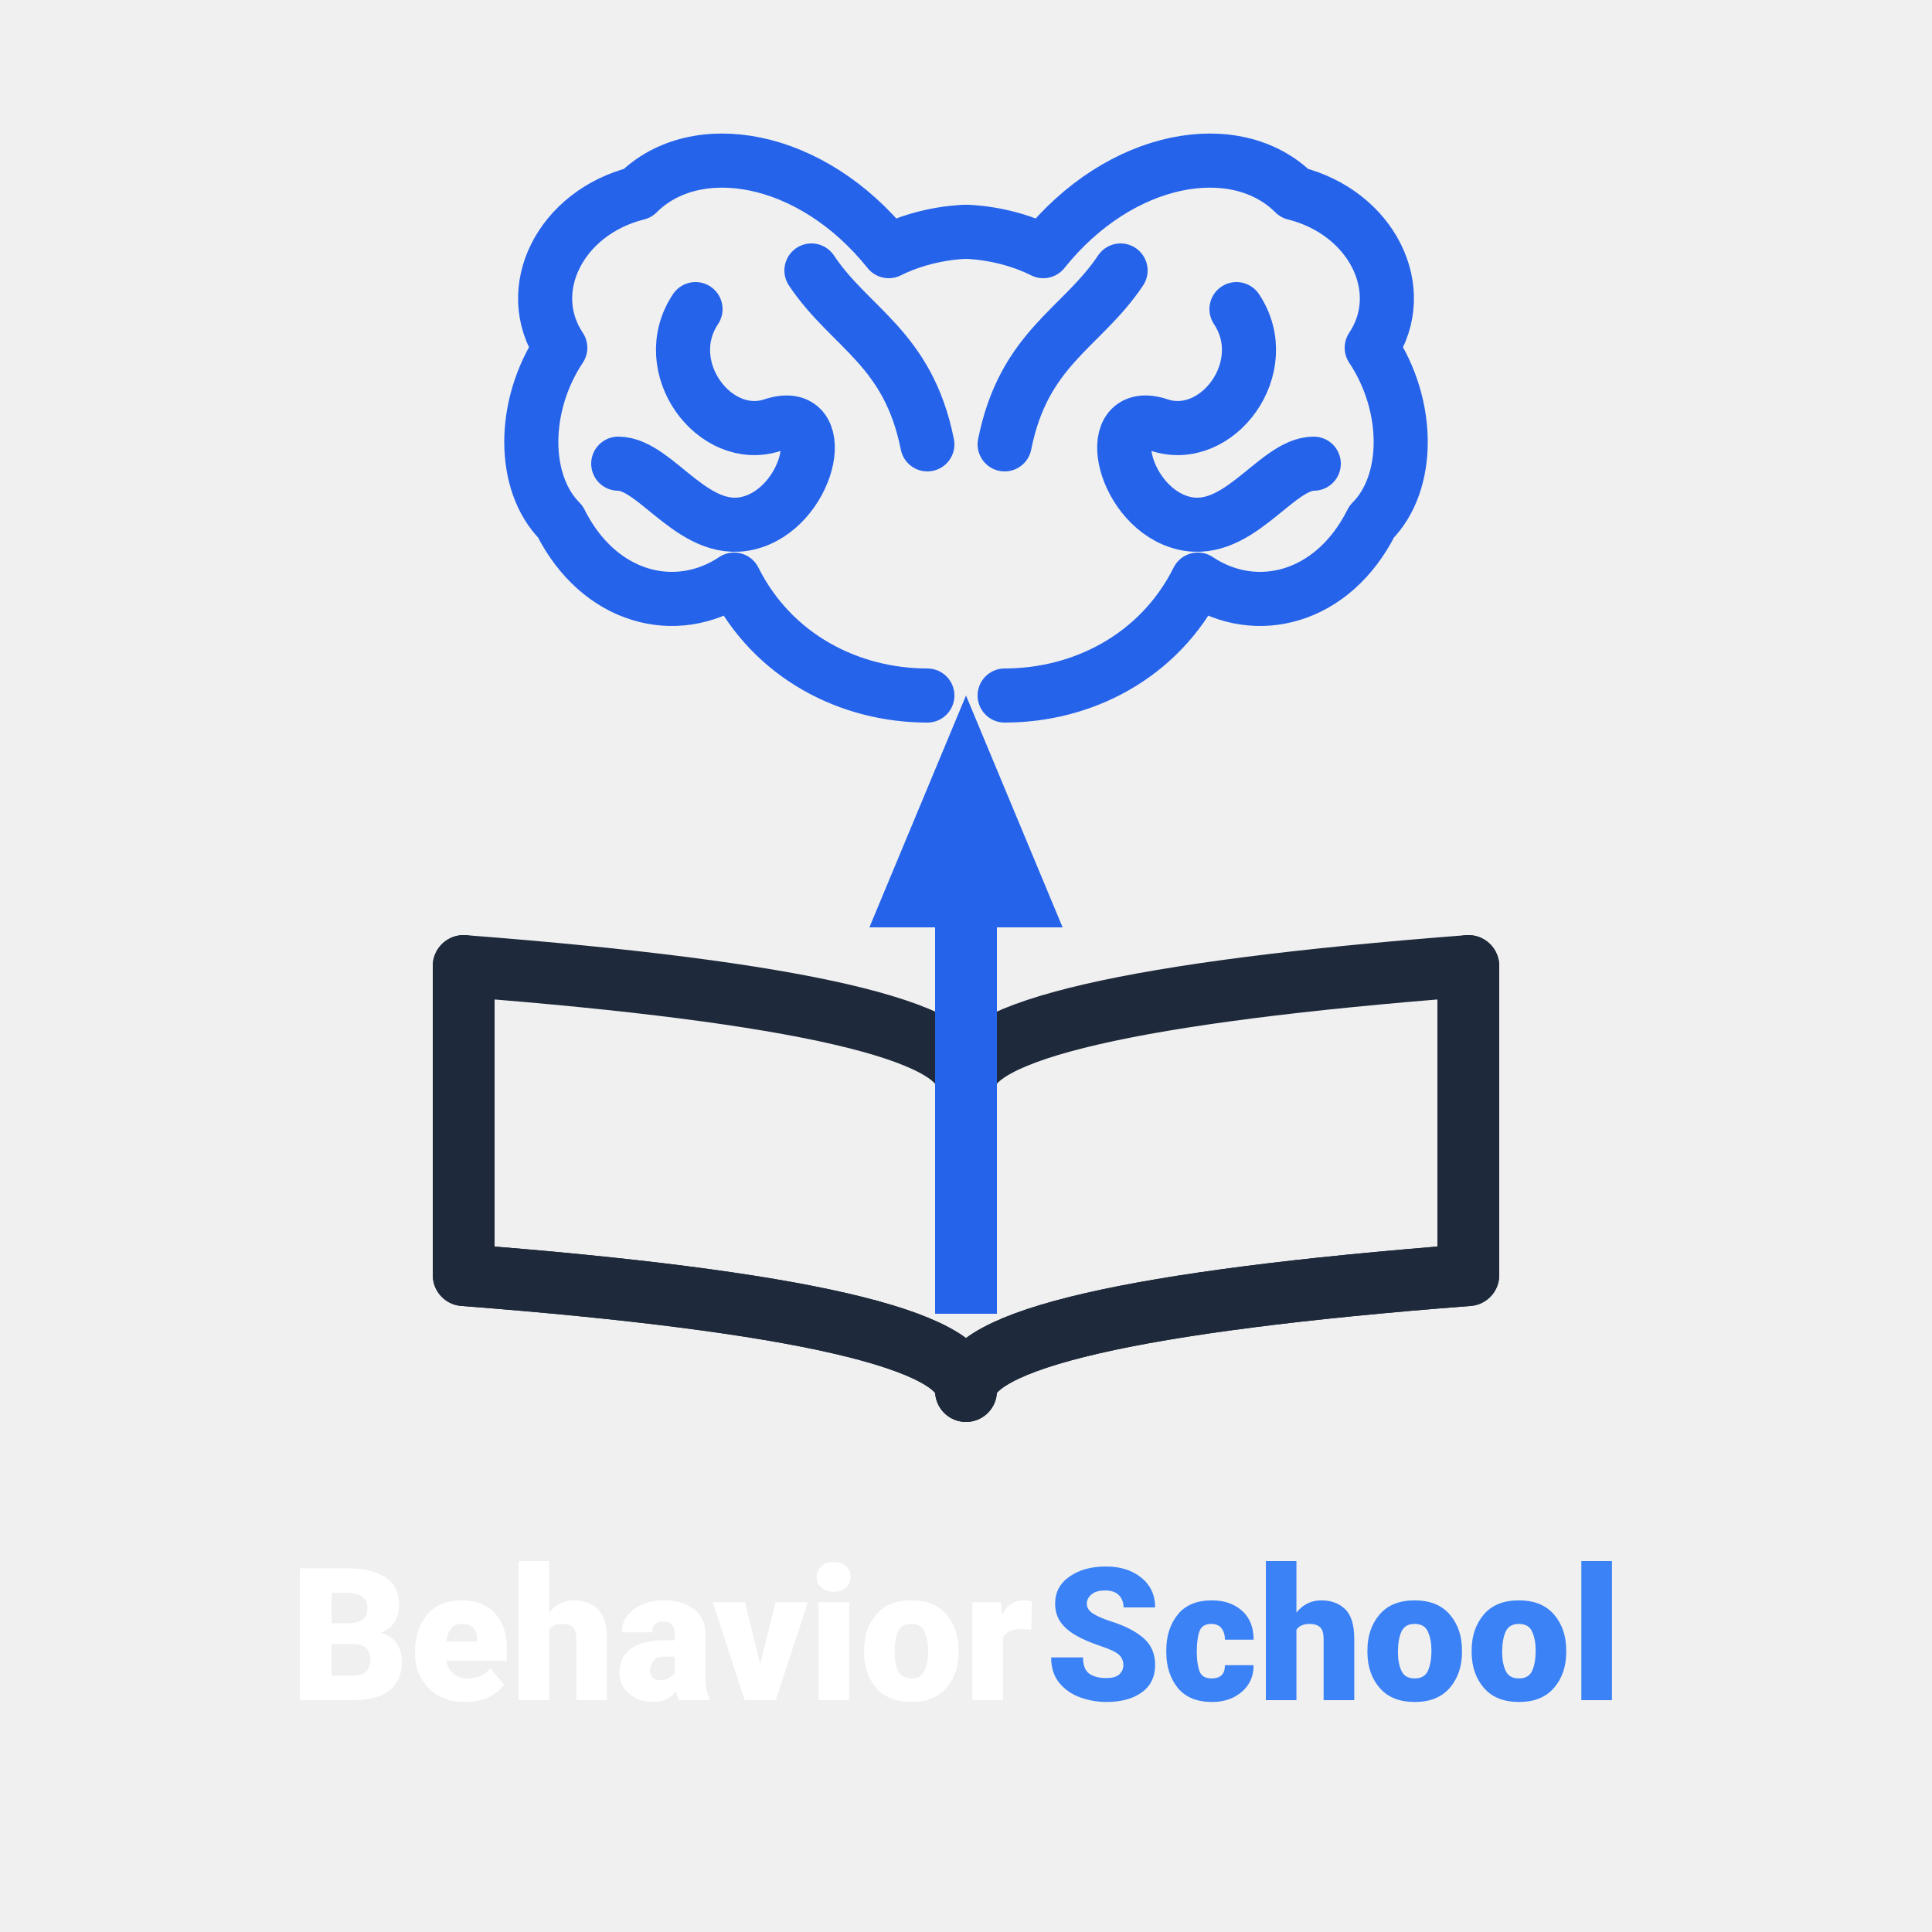
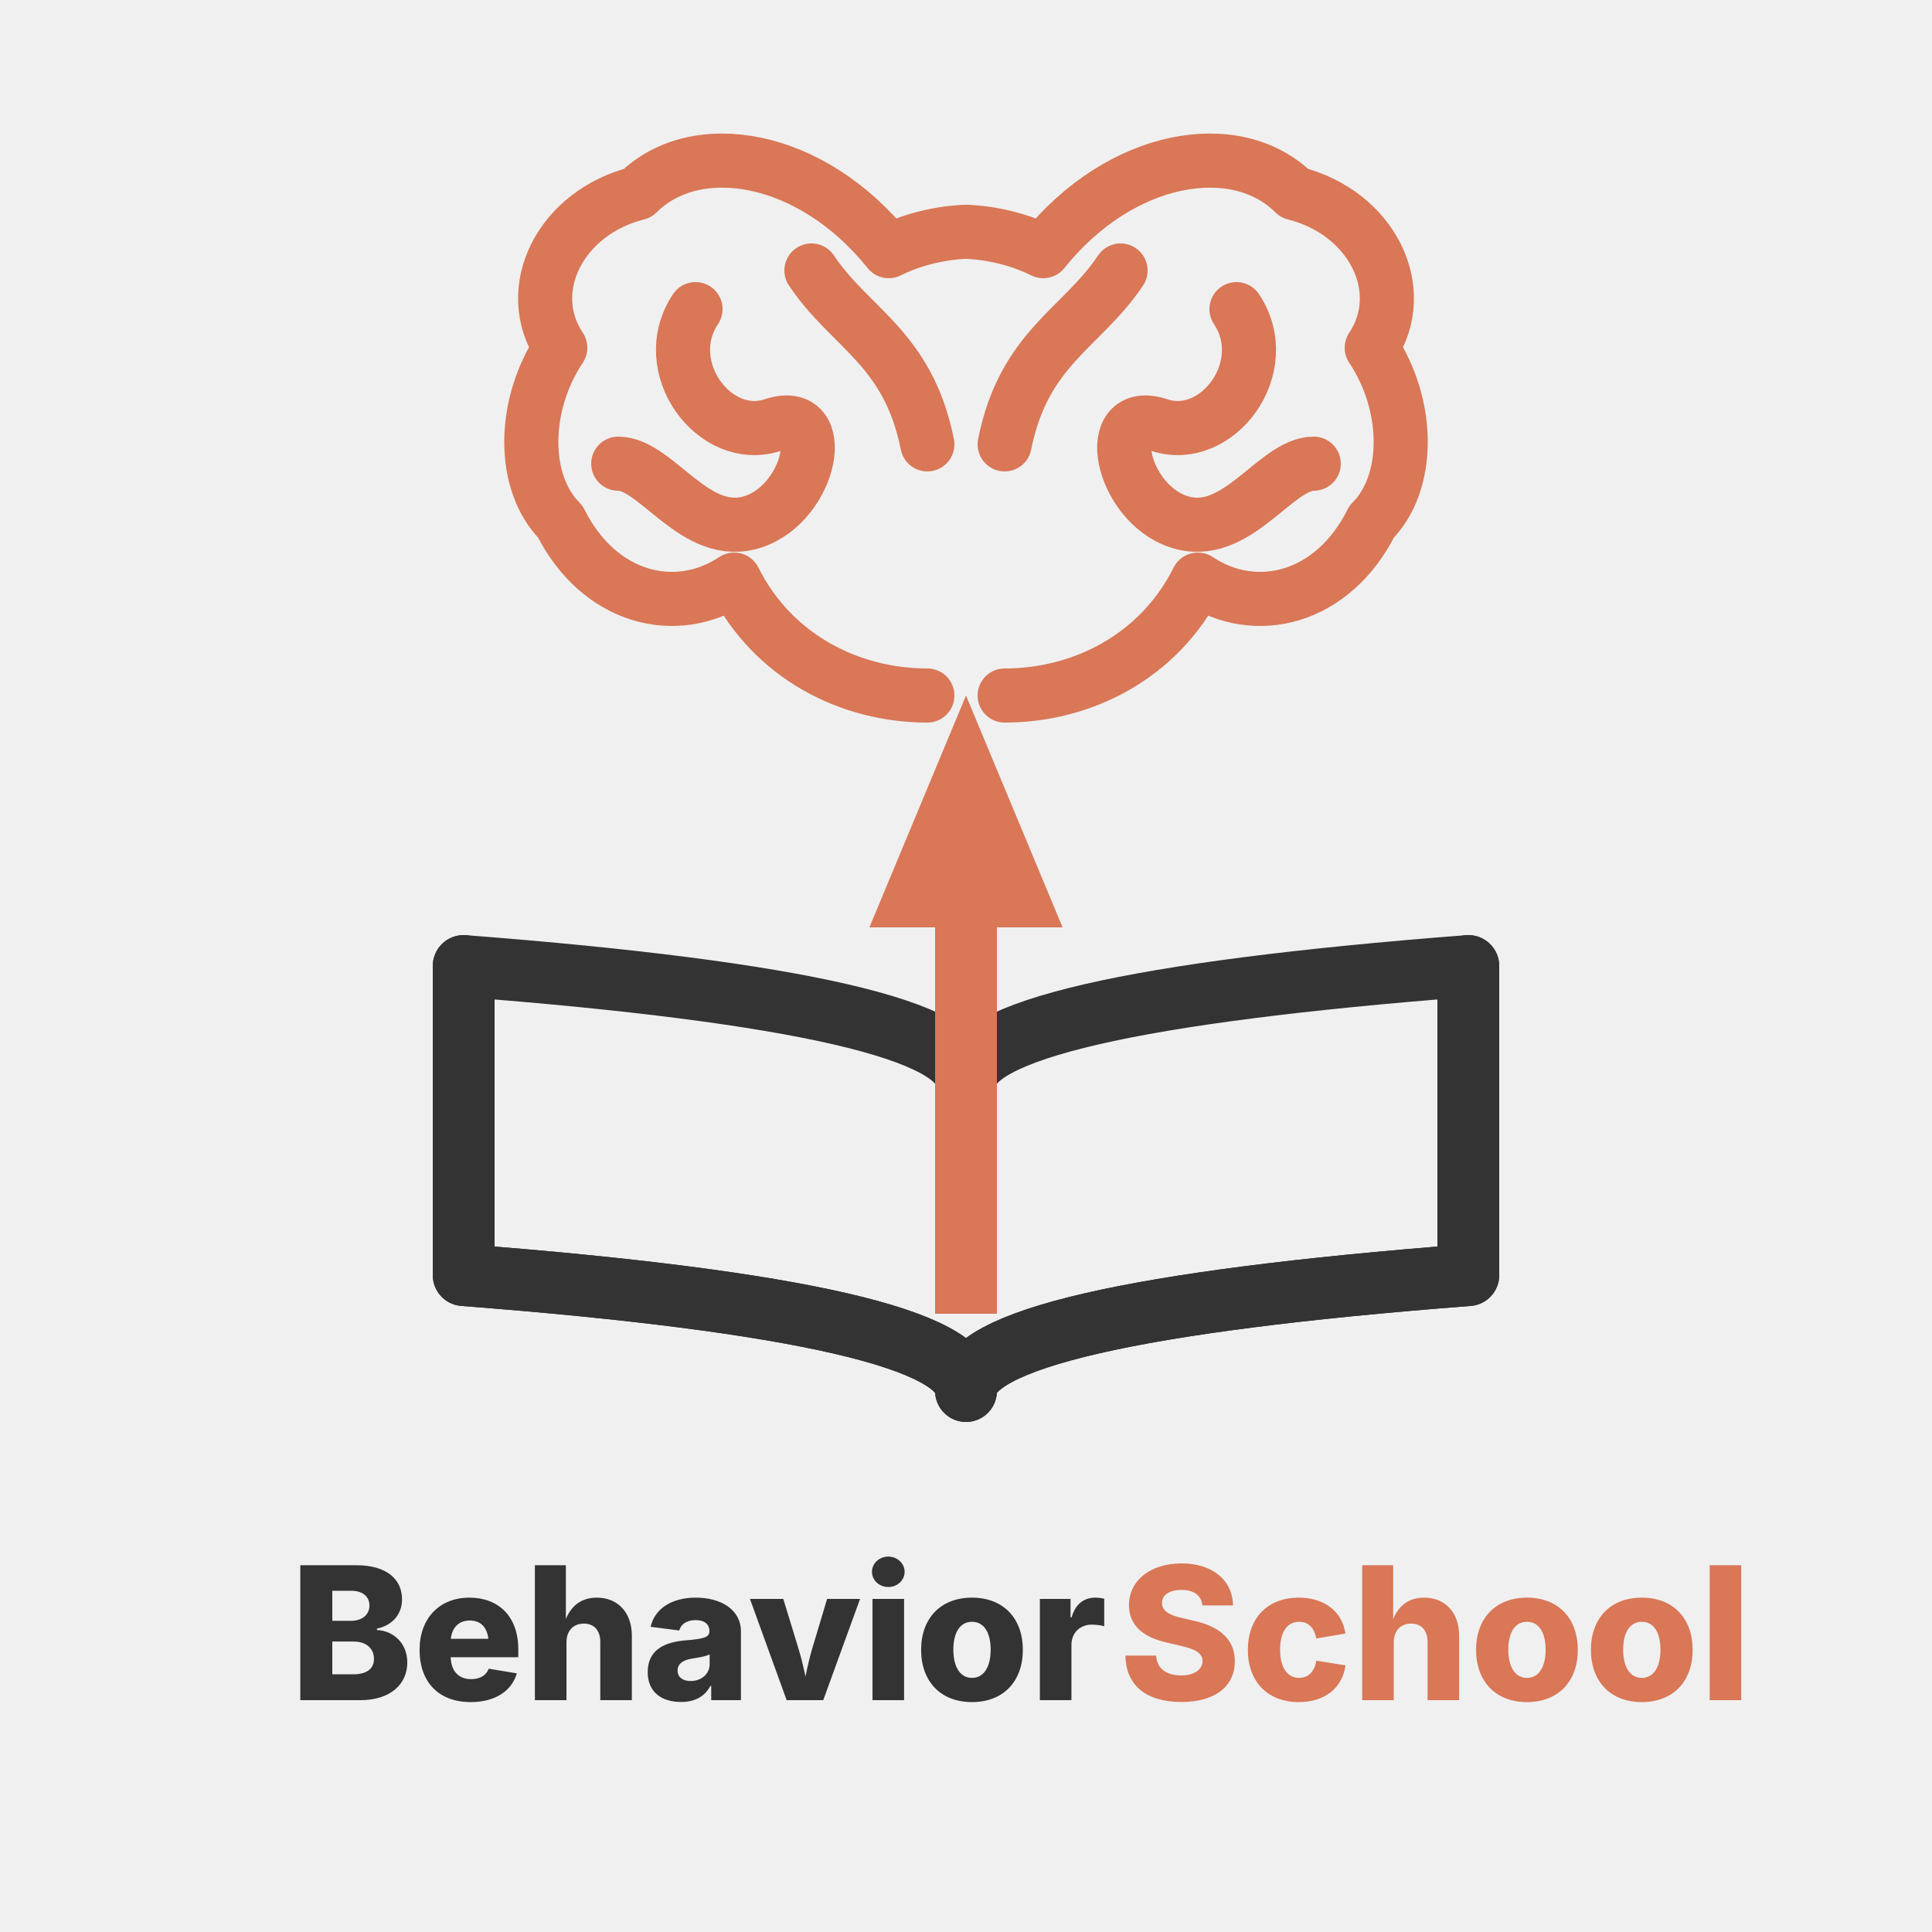
<svg xmlns="http://www.w3.org/2000/svg" viewBox="0 0 500 500" width="500" height="500">
  <defs>
    <style>
-       .brain-line { fill: none; stroke: #2563EB; stroke-width: 14; stroke-linecap: round; stroke-linejoin: round; }
-       .arrow { fill: #2563EB; }
-       .book { fill: none; stroke: #1E293B; stroke-width: 16; stroke-linecap: round; stroke-linejoin: round; }
-       .text-behavior { font-family: system-ui, -apple-system, BlinkMacSystemFont, 'Segoe UI', Roboto, sans-serif; font-weight: 800; font-size: 48px; fill: #FFFFFF; }
-       .text-school { font-family: system-ui, -apple-system, BlinkMacSystemFont, 'Segoe UI', Roboto, sans-serif; font-weight: 800; font-size: 48px; fill: #3B82F6; }
+       .brain-line { fill: none; stroke: var(--primary, #d97757); stroke-width: 14; stroke-linecap: round; stroke-linejoin: round; }
+       .arrow { fill: var(--primary, #d97757); }
+       .book { fill: none; stroke: var(--foreground, #333333); stroke-width: 16; stroke-linecap: round; stroke-linejoin: round; }
+       .text-behavior { font-family: system-ui, -apple-system, sans-serif; font-weight: 800; font-size: 48px; fill: var(--foreground, #333333); }
+       .text-school { font-family: system-ui, -apple-system, sans-serif; font-weight: 800; font-size: 48px; fill: var(--primary, #d97757); }
    </style>
  </defs>
  <path class="book" d="M 120 280 Q 250 290 250 310 Q 250 290 380 280 L 380 200 Q 250 210 250 230 Q 250 210 120 200 Z" transform="translate(0, 50)" />
  <path class="book" d="M 120 250 L 120 330 Q 250 340 250 360 Q 250 340 380 330 L 380 250" />
  <path class="arrow" d="M 250 180 L 225 240 L 242 240 L 242 340 L 258 340 L 258 240 L 275 240 Z" />
  <path class="brain-line" d="M 240 180 C 220 180 200 170 190 150 C 175 160 155 155 145 135 C 135 125 135 105 145 90 C 135 75 145 55 165 50 C 180 35 210 40 230 65 C 240 60 250 60 250 60" />
  <path class="brain-line" d="M 180 80 C 170 95 185 115 200 110 C 215 105 210 130 195 135 C 180 140 170 120 160 120" />
  <path class="brain-line" d="M 210 70 C 220 85 235 90 240 115" />
  <path class="brain-line" d="M 260 180 C 280 180 300 170 310 150 C 325 160 345 155 355 135 C 365 125 365 105 355 90 C 365 75 355 55 335 50 C 320 35 290 40 270 65 C 260 60 250 60 250 60" />
  <path class="brain-line" d="M 320 80 C 330 95 315 115 300 110 C 285 105 290 130 305 135 C 320 140 330 120 340 120" />
  <path class="brain-line" d="M 290 70 C 280 85 265 90 260 115" />
  <text x="75" y="440">
    <tspan class="text-behavior">Behavior </tspan>
    <tspan class="text-school">School</tspan>
  </text>
</svg>
